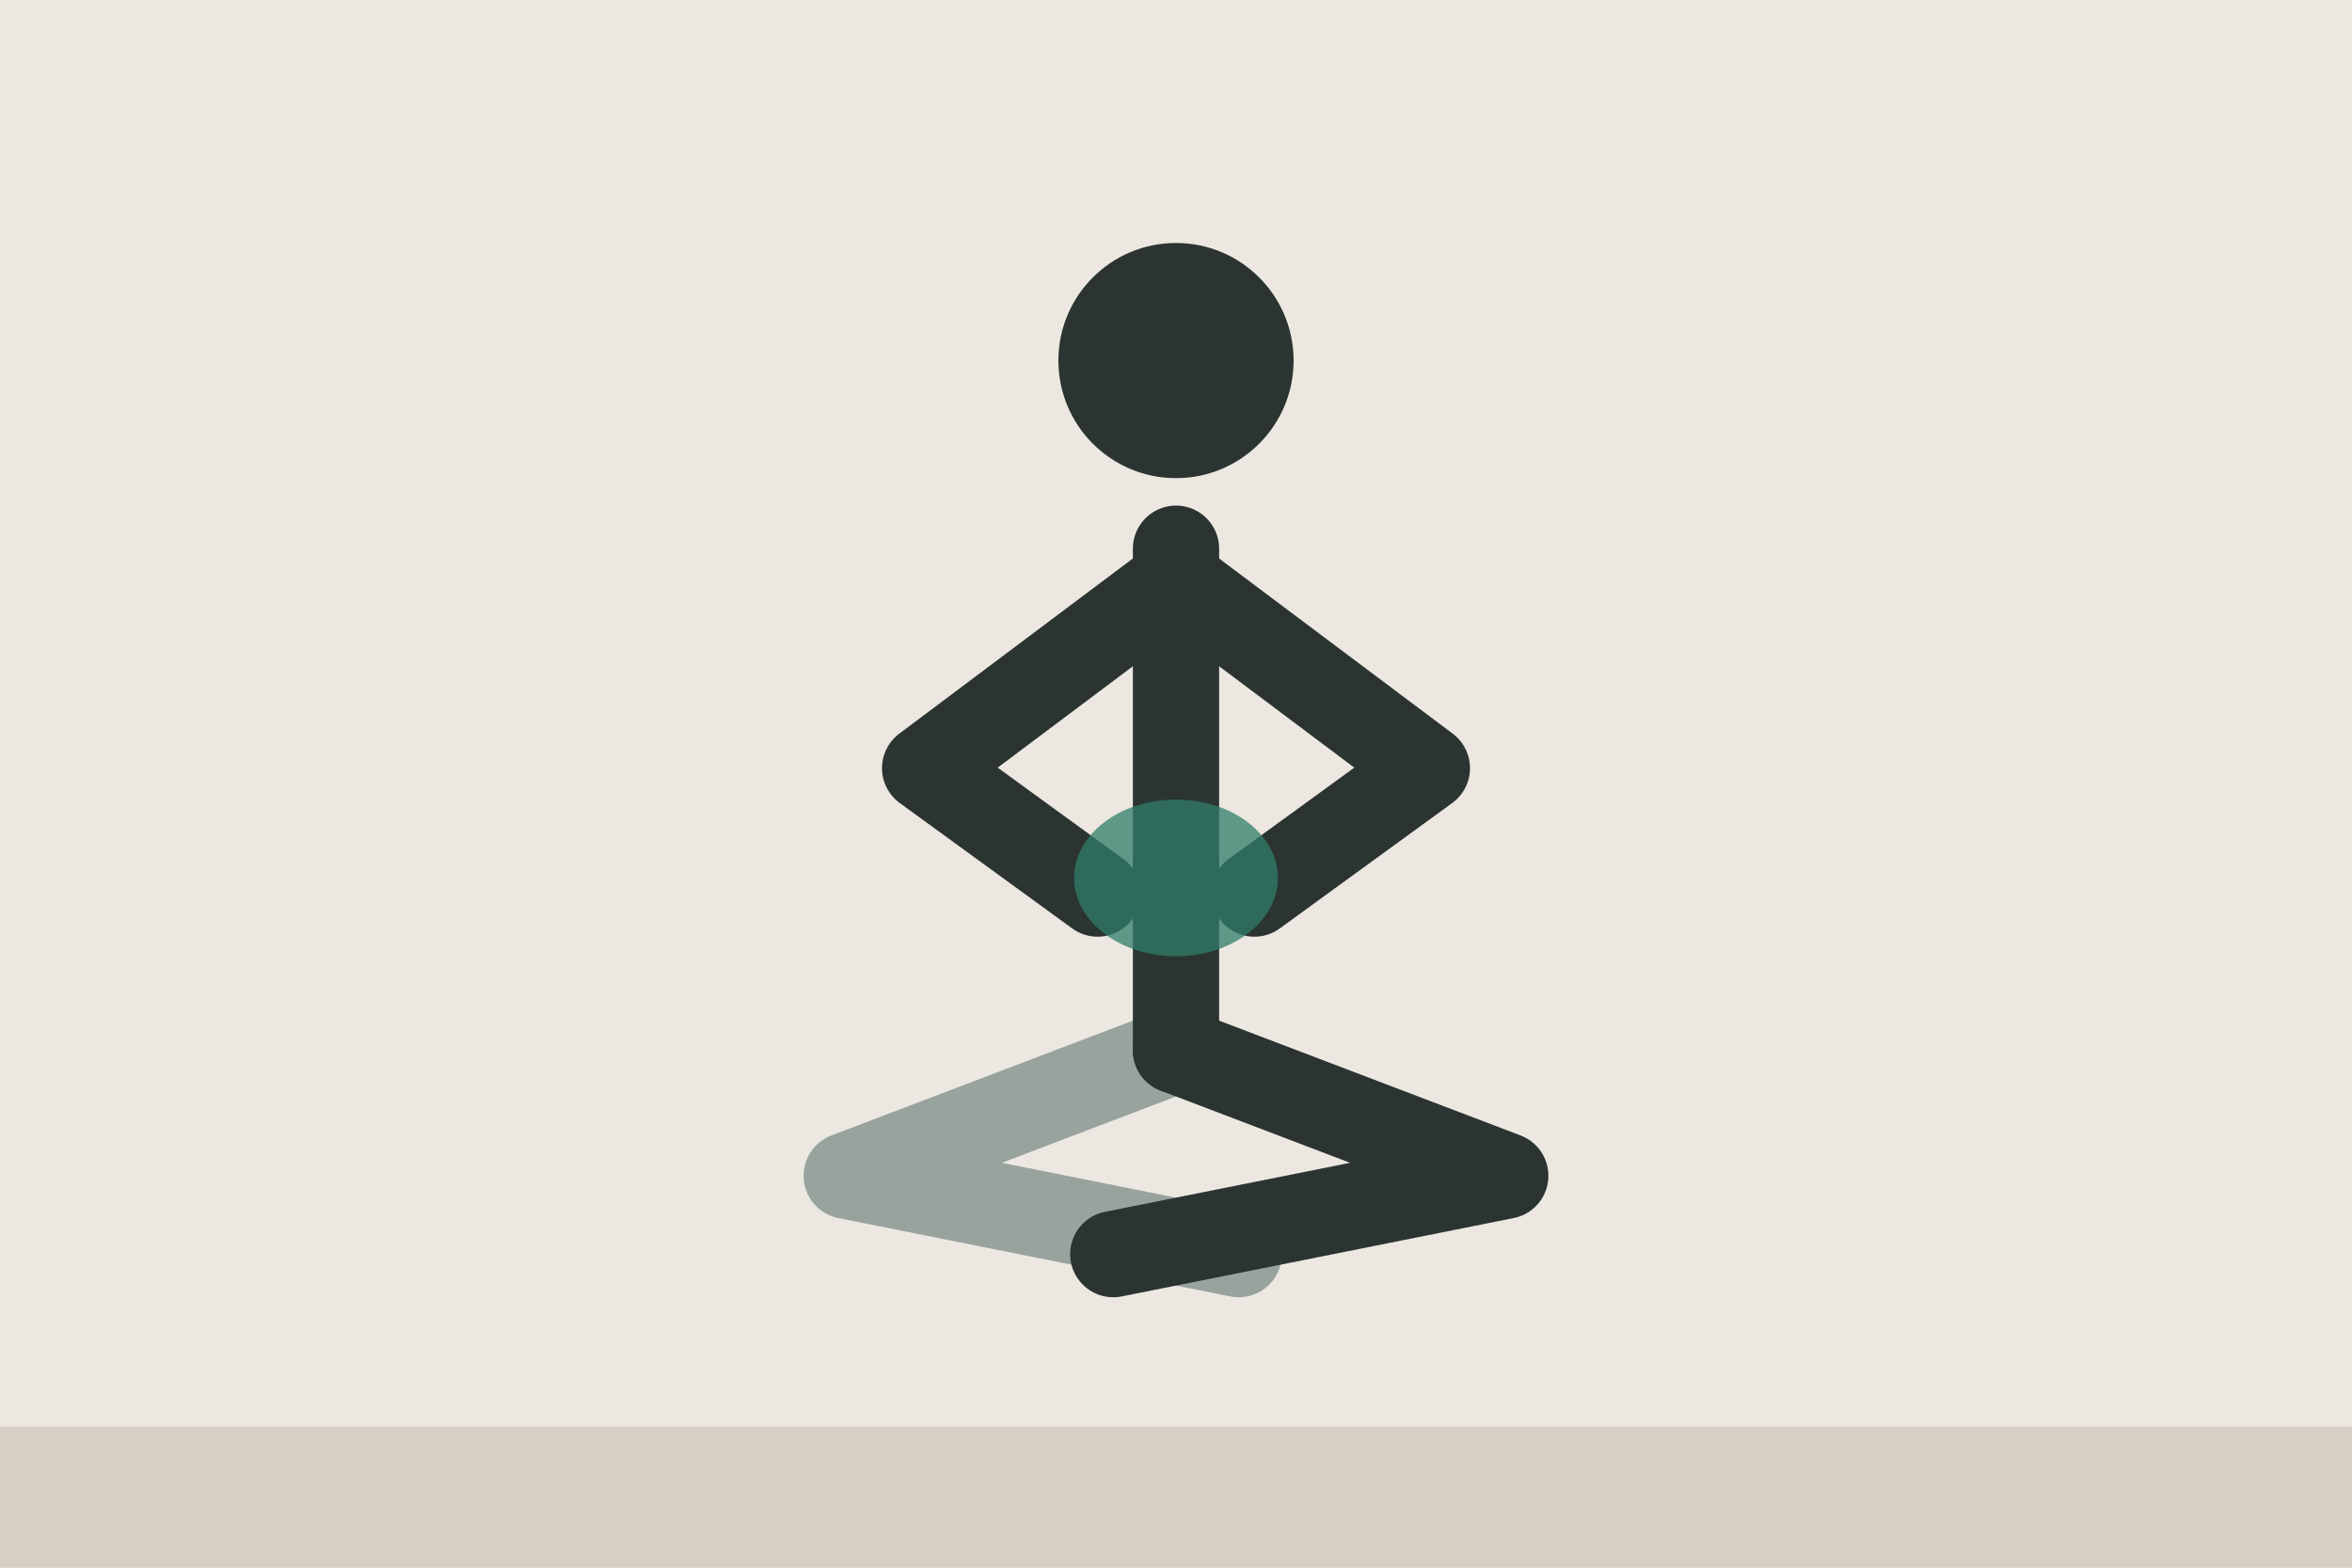
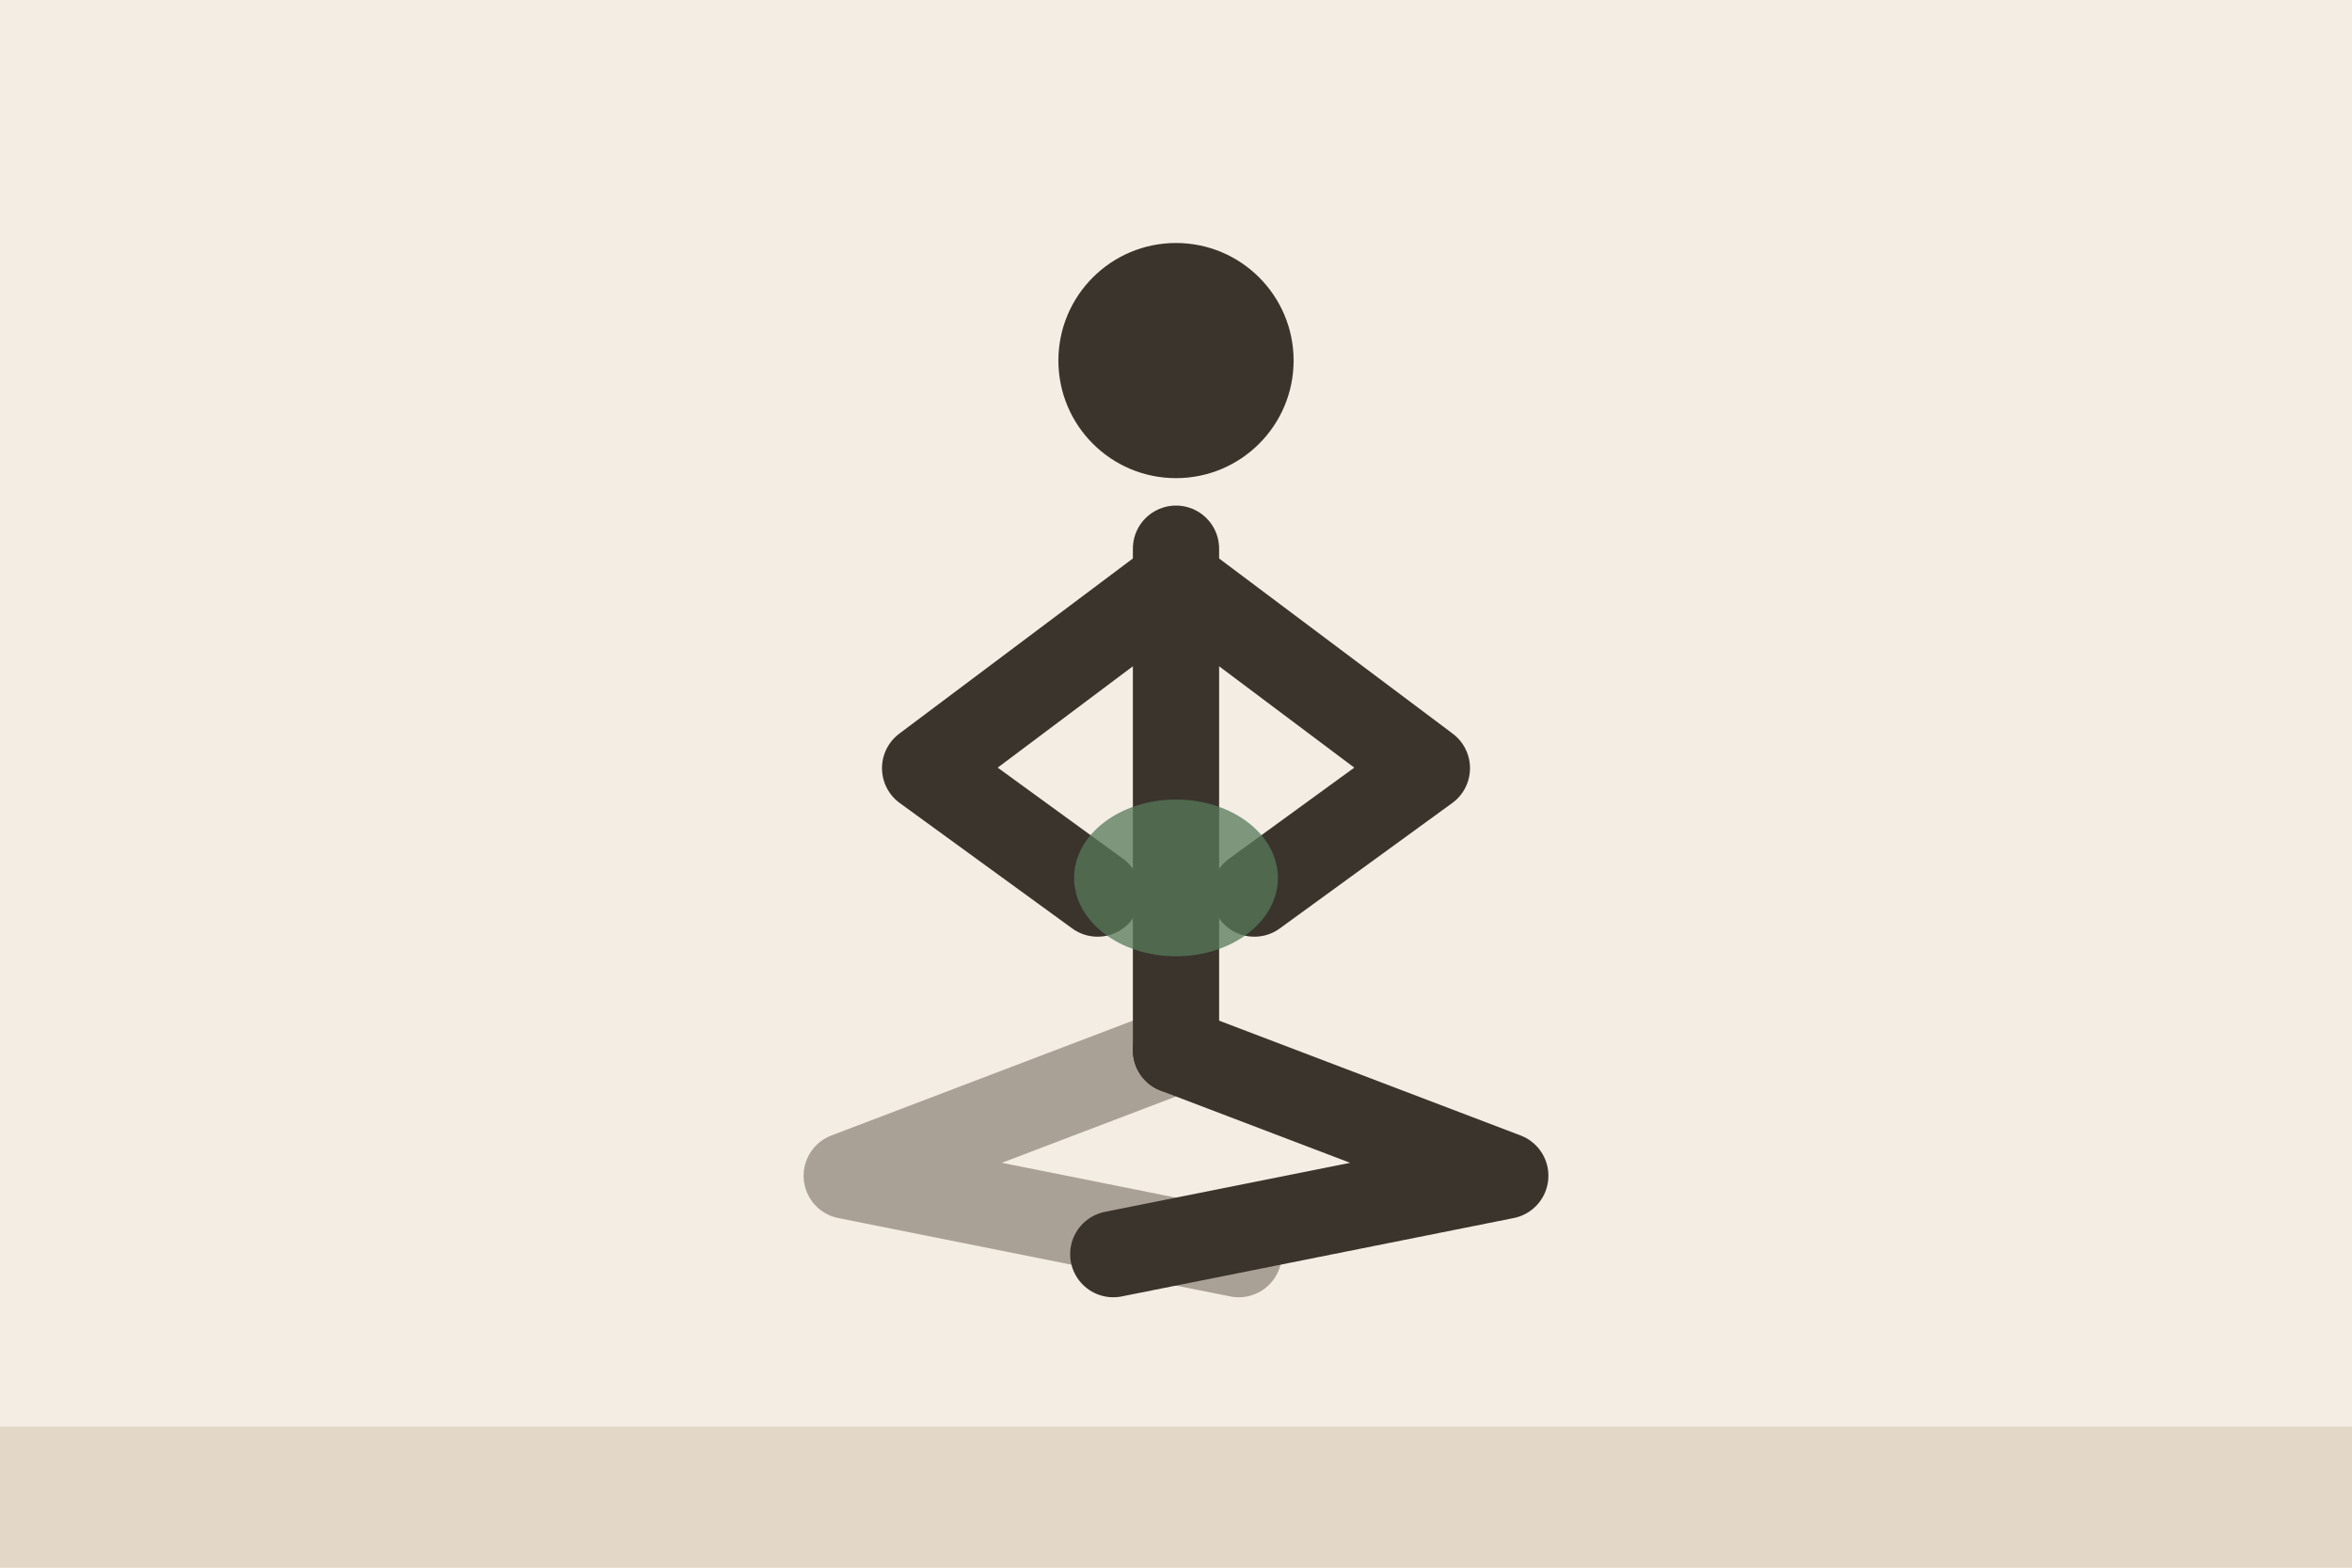
<svg xmlns="http://www.w3.org/2000/svg" viewBox="0 0 300 200">
-   <rect width="300" height="200" fill="#ece8e1" />
+   <rect width="300" height="200" fill="#f3ede4" />
  <defs>
    <marker id="a" viewBox="0 0 10 10" refX="6" refY="5" markerWidth="4" markerHeight="4" orient="auto">
-       <path d="M0,0 L10,5 L0,10 z" fill="#2f7d68" />
+       <path d="M0,0 L10,5 L0,10 z" fill="#557a5a" />
    </marker>
  </defs>
-   <rect y="182" width="300" height="18" fill="#d6cfc3" />
-   <polyline points="150,134 108,150 158,160" fill="none" stroke="#98a39e" stroke-width="11" stroke-linecap="round" stroke-linejoin="round" />
-   <polyline points="150,134 192,150 142,160" fill="none" stroke="#2b3431" stroke-width="11" stroke-linecap="round" stroke-linejoin="round" />
-   <polyline points="150,134 150,70" fill="none" stroke="#2b3431" stroke-width="11" stroke-linecap="round" stroke-linejoin="round" />
-   <circle cx="150" cy="46" r="15" fill="#2b3431" />
-   <polyline points="150,74 118,98 140,114" fill="none" stroke="#2b3431" stroke-width="11" stroke-linecap="round" stroke-linejoin="round" />
-   <polyline points="150,74 182,98 160,114" fill="none" stroke="#2b3431" stroke-width="11" stroke-linecap="round" stroke-linejoin="round" />
-   <ellipse cx="150" cy="112" rx="13" ry="10" fill="#2f7d68" opacity=".75" />
+   <rect y="182" width="300" height="18" fill="#e3d8c8" />
+   <polyline points="150,134 108,150 158,160" fill="none" stroke="#aaa196" stroke-width="11" stroke-linecap="round" stroke-linejoin="round" />
+   <polyline points="150,134 192,150 142,160" fill="none" stroke="#3a342d" stroke-width="11" stroke-linecap="round" stroke-linejoin="round" />
+   <polyline points="150,134 150,70" fill="none" stroke="#3a342d" stroke-width="11" stroke-linecap="round" stroke-linejoin="round" />
+   <circle cx="150" cy="46" r="15" fill="#3a342d" />
+   <polyline points="150,74 118,98 140,114" fill="none" stroke="#3a342d" stroke-width="11" stroke-linecap="round" stroke-linejoin="round" />
+   <polyline points="150,74 182,98 160,114" fill="none" stroke="#3a342d" stroke-width="11" stroke-linecap="round" stroke-linejoin="round" />
+   <ellipse cx="150" cy="112" rx="13" ry="10" fill="#557a5a" opacity=".75" />
</svg>
